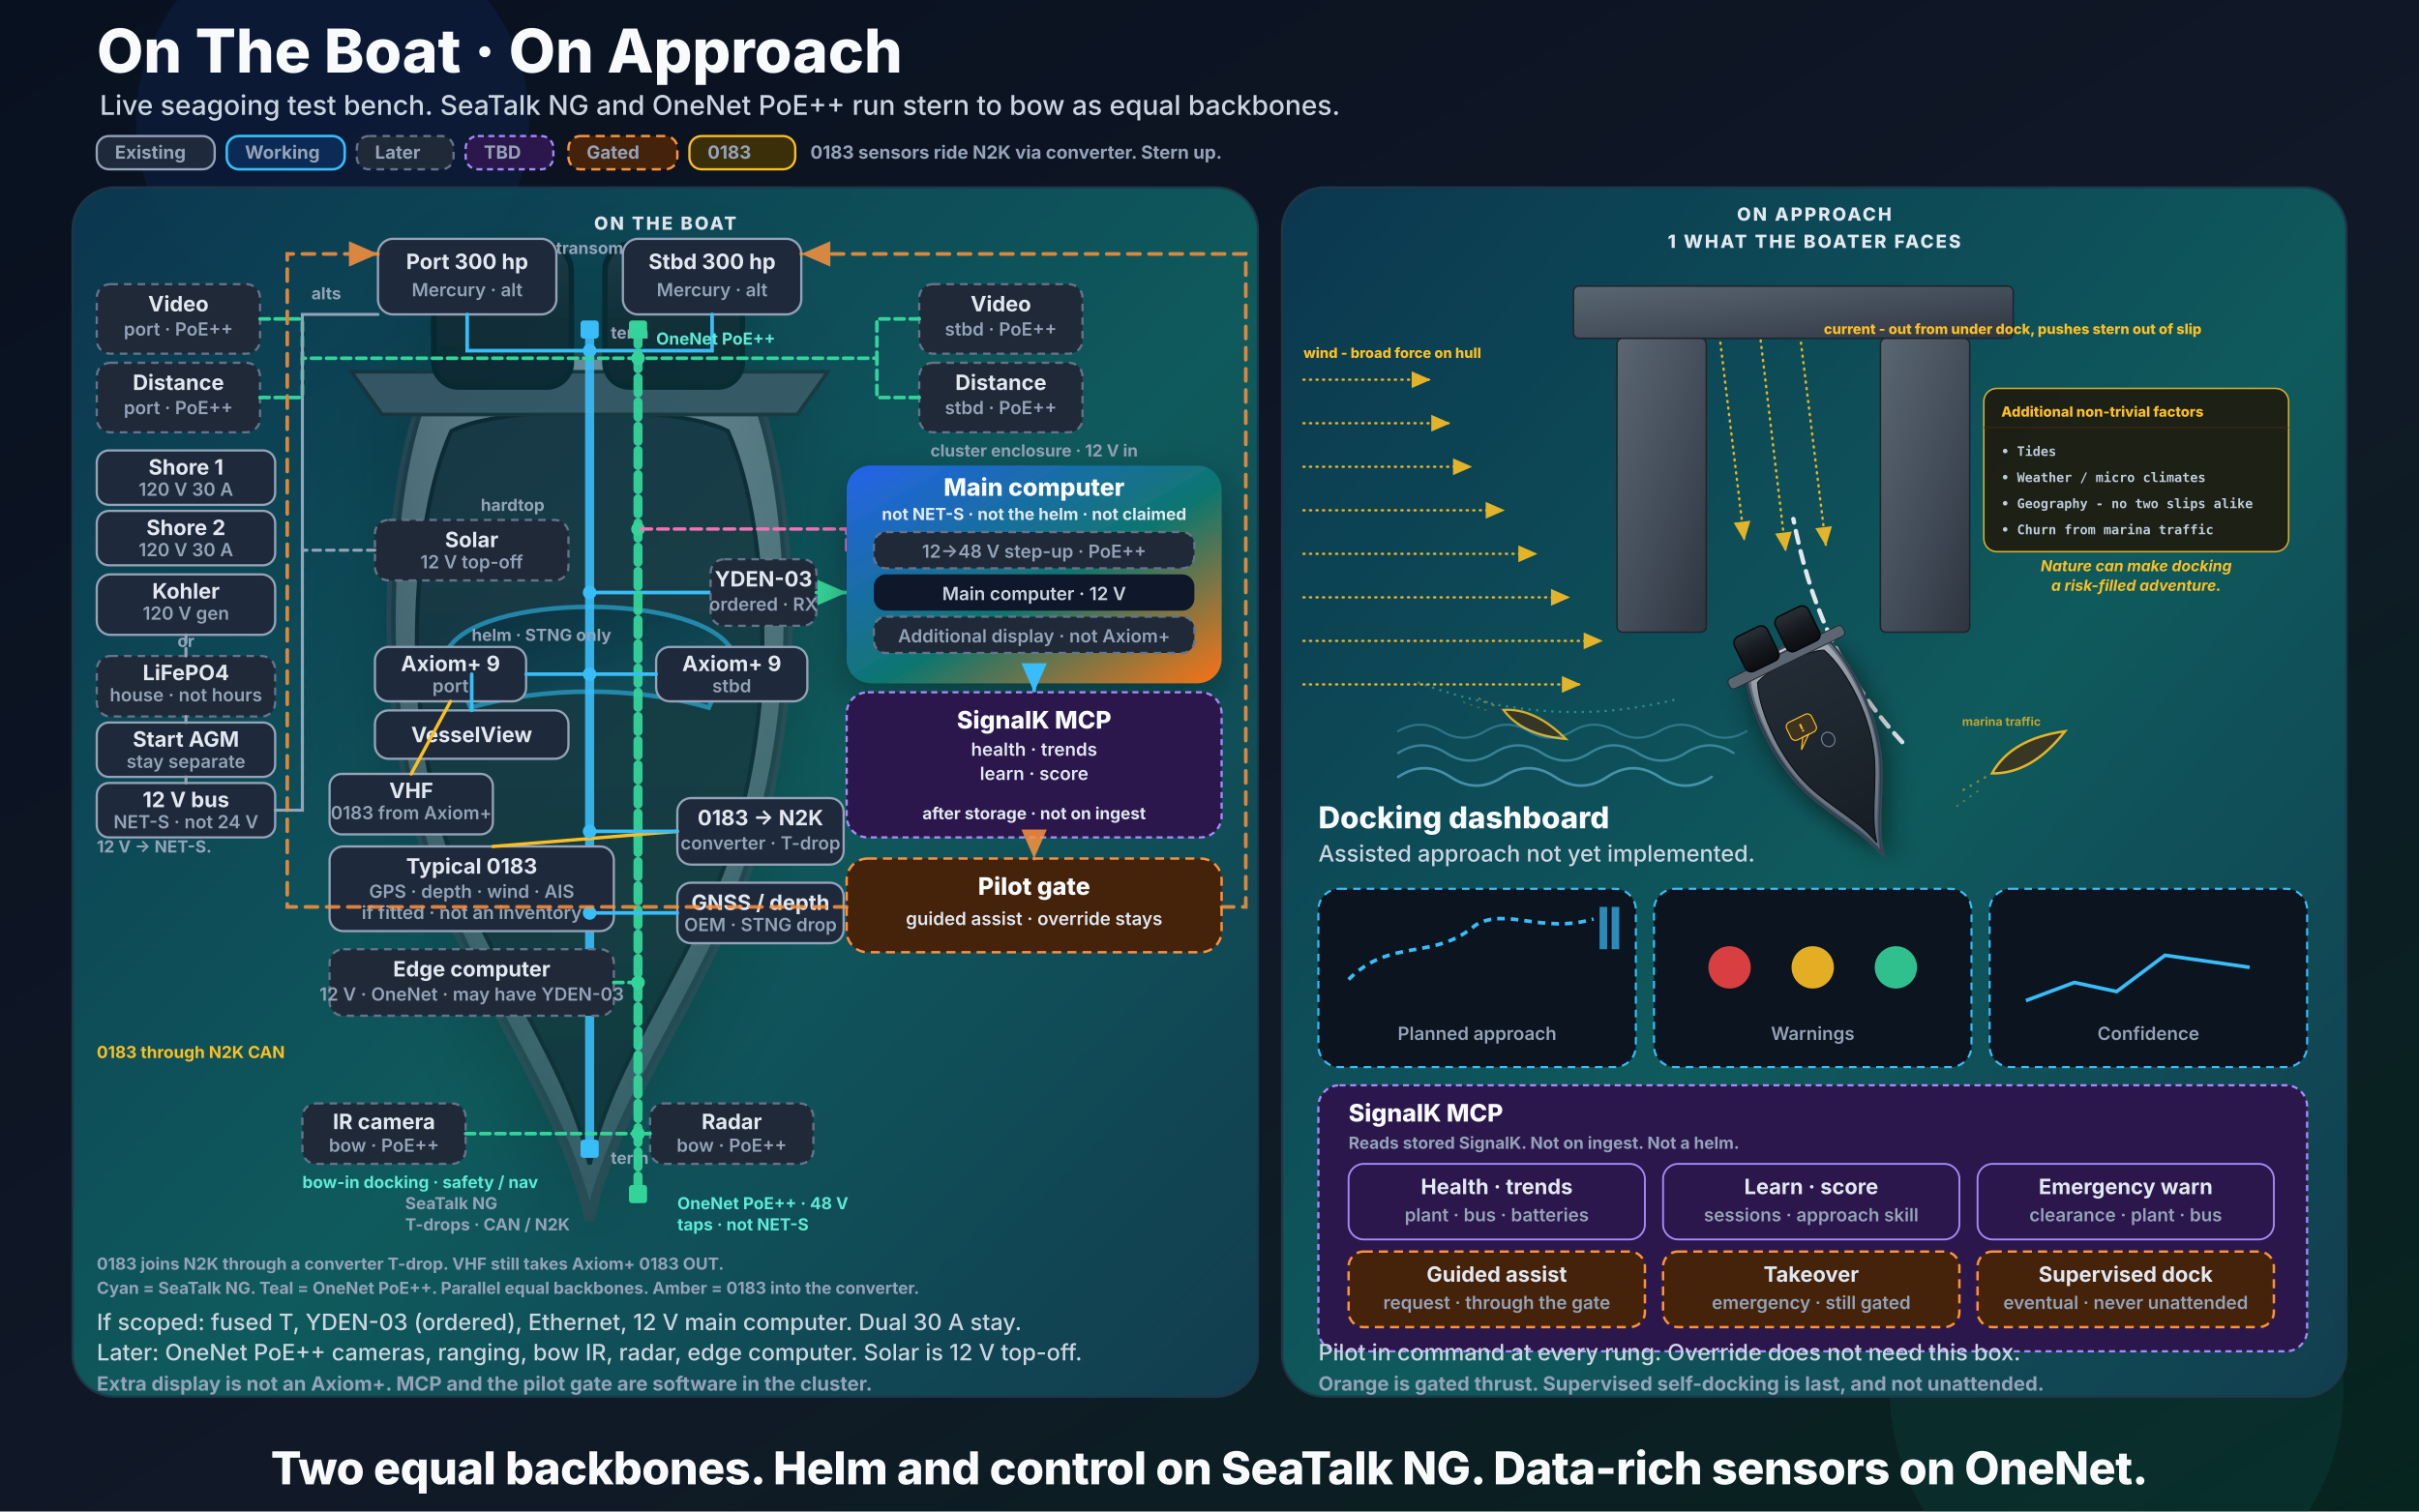
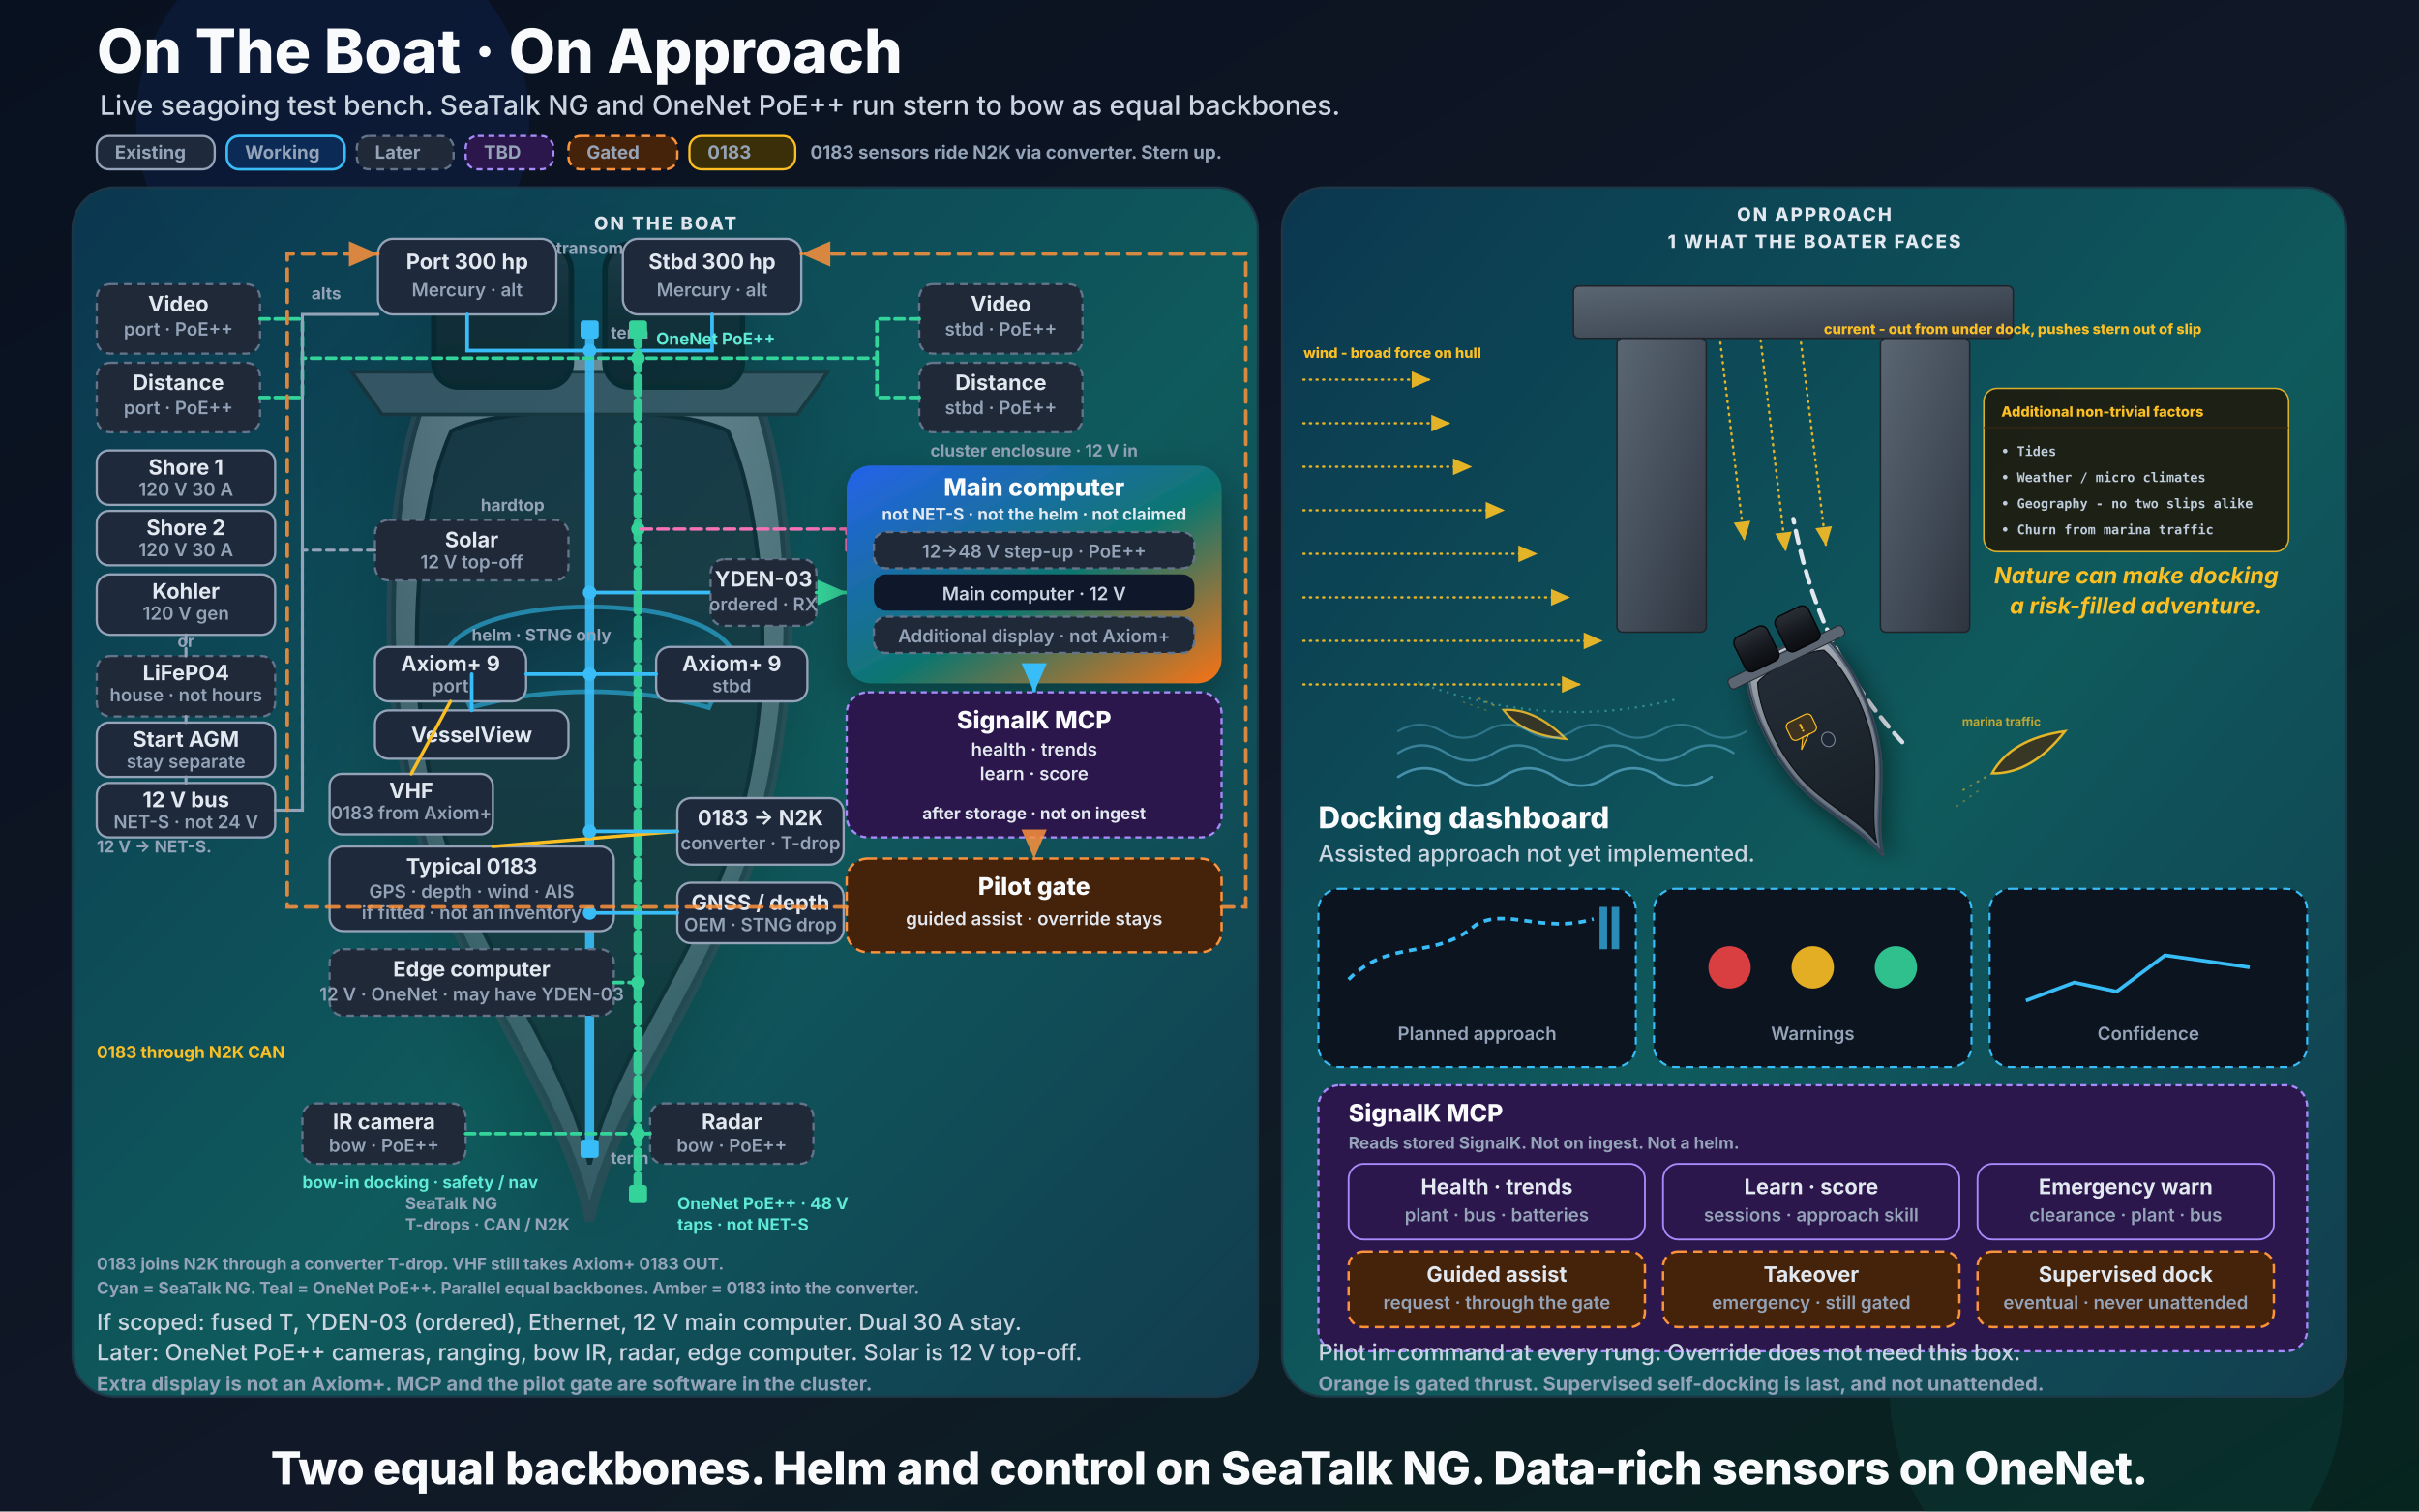
<svg xmlns="http://www.w3.org/2000/svg" width="1600" height="1000" viewBox="0 0 1600 1000" role="img" aria-labelledby="title desc">
  <defs>
    <linearGradient id="bg" x1="0" y1="0" x2="1" y2="1">
      <stop offset="0" stop-color="#08111f" />
      <stop offset="0.55" stop-color="#111827" />
      <stop offset="1" stop-color="#06251f" />
    </linearGradient>
    <linearGradient id="water" x1="0" y1="0" x2="1" y2="1">
      <stop offset="0" stop-color="#0b3a53" />
      <stop offset="0.55" stop-color="#0f5f61" />
      <stop offset="1" stop-color="#123f53" />
    </linearGradient>
    <linearGradient id="dock" x1="0" y1="0" x2="1" y2="1">
      <stop offset="0" stop-color="#5b6673" />
      <stop offset="0.5" stop-color="#454f5c" />
      <stop offset="1" stop-color="#2e353f" />
    </linearGradient>
    <linearGradient id="hull" x1="0" y1="1" x2="0" y2="0">
      <stop offset="0" stop-color="#54606d" />
      <stop offset="0.42" stop-color="#8b96a2" />
      <stop offset="0.78" stop-color="#b7c0cb" />
      <stop offset="1" stop-color="#c7cfd8" />
    </linearGradient>
    <linearGradient id="hullShade" x1="0" y1="0" x2="1" y2="0">
      <stop offset="0" stop-color="#000000" stop-opacity="0.28" />
      <stop offset="0.5" stop-color="#000000" stop-opacity="0" />
      <stop offset="1" stop-color="#000000" stop-opacity="0.22" />
    </linearGradient>
    <linearGradient id="deck" x1="0" y1="0" x2="0" y2="1">
      <stop offset="0" stop-color="#232c36" />
      <stop offset="1" stop-color="#161d24" />
    </linearGradient>
    <linearGradient id="darkGlass" x1="0" y1="0" x2="1" y2="1">
      <stop offset="0" stop-color="#0b1220" />
      <stop offset="1" stop-color="#164e63" />
    </linearGradient>
    <linearGradient id="cowl" x1="0" y1="0" x2="0" y2="1">
      <stop offset="0" stop-color="#2a2f37" />
      <stop offset="0.55" stop-color="#15181d" />
      <stop offset="1" stop-color="#0b0d10" />
    </linearGradient>
    <linearGradient id="cluster" x1="0" y1="0" x2="1" y2="1">
      <stop offset="0" stop-color="#2563eb" />
      <stop offset="0.55" stop-color="#0f766e" />
      <stop offset="1" stop-color="#f97316" />
    </linearGradient>
    <filter id="shadow" x="-20%" y="-20%" width="140%" height="140%">
      <feDropShadow dx="0" dy="10" stdDeviation="14" flood-color="#000" flood-opacity="0.32" />
    </filter>
    <filter id="hullshadow" x="-30%" y="-30%" width="160%" height="160%">
      <feDropShadow dx="0" dy="10" stdDeviation="14" flood-color="#000000" flood-opacity="0.5" />
    </filter>
    <marker id="arrowC" markerWidth="10" markerHeight="10" refX="8" refY="3.5" orient="auto">
      <path d="M0,0 L8,3.5 L0,7 z" fill="#38bdf8" />
    </marker>
    <marker id="arrowG" markerWidth="10" markerHeight="10" refX="8" refY="3.5" orient="auto">
      <path d="M0,0 L8,3.5 L0,7 z" fill="#34d399" />
    </marker>
    <marker id="arrowO" markerWidth="10" markerHeight="10" refX="8" refY="3.5" orient="auto">
      <path d="M0,0 L8,3.5 L0,7 z" fill="#fb923c" />
    </marker>
    <marker id="arrowH" markerWidth="10" markerHeight="10" refX="8" refY="3.5" orient="auto">
      <path d="M0,0 L8,3.5 L0,7 z" fill="#fbbf24" />
    </marker>
    <style>
      .title{font:800 40px -apple-system,BlinkMacSystemFont,"Segoe UI",sans-serif;fill:#f8fafc}
      .sub{font:500 18px -apple-system,BlinkMacSystemFont,"Segoe UI",sans-serif;fill:#cbd5e1}
      .h{font:800 20px -apple-system,BlinkMacSystemFont,"Segoe UI",sans-serif;fill:#f8fafc}
      .h2{font:800 16px -apple-system,BlinkMacSystemFont,"Segoe UI",sans-serif;fill:#f8fafc}
      .s{font:500 15px -apple-system,BlinkMacSystemFont,"Segoe UI",sans-serif;fill:#cbd5e1}
      .t{font:700 13px -apple-system,BlinkMacSystemFont,"Segoe UI",sans-serif;fill:#94a3b8}
      .key{font:700 12px -apple-system,BlinkMacSystemFont,"Segoe UI",sans-serif;fill:#94a3b8}
      .orient{font:800 12px -apple-system,BlinkMacSystemFont,"Segoe UI",sans-serif;fill:#e2e8f0;letter-spacing:1.3}
      .boxn{font:700 14px -apple-system,BlinkMacSystemFont,"Segoe UI",sans-serif;fill:#e2e8f0;text-anchor:middle}
      .boxs{font:600 12px -apple-system,BlinkMacSystemFont,"Segoe UI",sans-serif;fill:#94a3b8;text-anchor:middle}
      .tiny{font:700 11px -apple-system,BlinkMacSystemFont,"Segoe UI",sans-serif;fill:#94a3b8}
      .lede{font:800 13px -apple-system,BlinkMacSystemFont,"Segoe UI",sans-serif;letter-spacing:0}
      .mono{font:700 12px ui-monospace,SFMono-Regular,Menlo,Consolas,monospace;fill:#dbeafe;letter-spacing:0}
      .panel{fill:#111827;stroke:#263244;stroke-width:1.6;filter:url(#shadow)}
      .exist{fill:#1e293b;stroke:#94a3b8;stroke-width:1.5}
      .work{fill:#0b2a55;stroke:#38bdf8;stroke-width:1.7}
      .future{fill:#1f2937;stroke:#64748b;stroke-width:1.5;stroke-dasharray:5 4}
      .tbd{fill:#2b174c;stroke:#a78bfa;stroke-width:1.5;stroke-dasharray:4 3}
      .gate{fill:#45220a;stroke:#fb923c;stroke-width:1.6;stroke-dasharray:6 4}
      .laterView{fill:#0c141f;stroke:#38bdf8;stroke-width:1.4;stroke-dasharray:5 4}
      .n2k{stroke:#38bdf8;stroke-width:6;fill:none;stroke-linecap:round;opacity:0.9}
      .n2kdrop{stroke:#38bdf8;stroke-width:2.4;fill:none;stroke-linecap:round}
      .data{stroke:#38bdf8;stroke-width:2.4;fill:none;marker-end:url(#arrowC);stroke-linecap:round}
      .one{stroke:#34d399;stroke-width:6;fill:none;stroke-dasharray:10 6;stroke-linecap:round;opacity:0.95}
      .onedrop{stroke:#34d399;stroke-width:2.4;fill:none;stroke-dasharray:6 4;stroke-linecap:round}
      .oned{stroke:#34d399;stroke-width:2.4;fill:none;stroke-dasharray:7 5;marker-end:url(#arrowG);stroke-linecap:round}
      .eth{stroke:#34d399;stroke-width:2.4;fill:none;marker-end:url(#arrowG);stroke-linecap:round}
      .pwr{stroke:#94a3b8;stroke-width:2;fill:none;stroke-linecap:round}
      .pwrd{stroke:#94a3b8;stroke-width:2;fill:none;stroke-dasharray:5 4;stroke-linecap:round}
      .n0183{stroke:#fbbf24;stroke-width:2.2;fill:none;stroke-linecap:round}
      .act{stroke:#fb923c;stroke-width:2.4;fill:none;stroke-dasharray:8 6;marker-end:url(#arrowO);stroke-linecap:round;opacity:0.85}
      .plan{stroke:#e2e8f0;stroke-width:3.5;fill:none;stroke-dasharray:10 8;stroke-linecap:round;opacity:0.85}
      .reverse{stroke:#e2e8f0;stroke-width:4;fill:none;stroke-linecap:round;stroke-dasharray:11 8}
      .hazard{stroke:#fbbf24;stroke-width:2.2;fill:none;marker-end:url(#arrowH);stroke-dasharray:1 5;stroke-linecap:round;opacity:0.9}
      .v48{stroke:#f472b6;stroke-width:2.2;fill:none;stroke-dasharray:7 4;stroke-linecap:round;stroke-linejoin:round}
      .take{font:800 30px -apple-system,BlinkMacSystemFont,"Segoe UI",sans-serif;fill:#f8fafc;letter-spacing:-0.3px}
    </style>
  </defs>
  <rect width="1600" height="1000" fill="url(#bg)" />
  <circle cx="220" cy="80" r="130" fill="#1d4ed8" opacity="0.12" />
  <circle cx="1400" cy="920" r="150" fill="#0f766e" opacity="0.14" />
  <text x="64" y="48" class="title">On The Boat · On Approach</text>
  <text x="66" y="76" class="sub">Live seagoing test bench. SeaTalk NG and OneNet PoE++ run stern to bow as equal backbones.</text>
  <rect x="64" y="90" width="78" height="22" rx="8" class="exist" />
  <text x="76" y="105" class="key">Existing</text>
  <rect x="150" y="90" width="78" height="22" rx="8" class="work" />
  <text x="162" y="105" class="key">Working</text>
  <rect x="236" y="90" width="64" height="22" rx="8" class="future" />
  <text x="248" y="105" class="key">Later</text>
  <rect x="308" y="90" width="58" height="22" rx="8" class="tbd" />
  <text x="320" y="105" class="key">TBD</text>
  <rect x="376" y="90" width="72" height="22" rx="8" class="gate" />
  <text x="388" y="105" class="key">Gated</text>
  <rect x="456" y="90" width="70" height="22" rx="8" fill="#3b2f0a" stroke="#fbbf24" stroke-width="1.5" />
  <text x="468" y="105" class="key">0183</text>
  <text x="536" y="105" class="key">0183 sensors ride N2K via converter. Stern up.</text>
  <rect x="48" y="124" width="784" height="800" rx="28" fill="url(#water)" opacity="0.92" stroke="#1e3a4a" stroke-width="1.5" />
  <text x="440" y="152" text-anchor="middle" class="orient">ON THE BOAT</text>
  <g id="hull" opacity="0.5" transform="translate(390 250) scale(2.02) translate(-533 -332)" filter="url(#shadow)">
    <path d="M481 332 C472 352 468 382 468 412 C468 442 474 478 486 505 C496 528 508 548 518 568 C524 580 528 590 531 600 L533 608 L535 600 C538 590 542 580 548 568 C558 548 570 528 580 505 C592 478 598 442 598 412 C598 382 594 352 585 332 C566 322 500 322 481 332 Z" fill="url(#hull)" stroke="#3d4551" stroke-width="3" />
    <path d="M481 332 C472 352 468 382 468 412 C468 442 474 478 486 505 C496 528 508 548 518 568 C524 580 528 590 531 600 L533 608 L535 600 C538 590 542 580 548 568 C558 548 570 528 580 505 C592 478 598 442 598 412 C598 382 594 352 585 332 C566 322 500 322 481 332 Z" fill="url(#hullShade)" />
    <path d="M481 332 C472 352 468 382 468 412 C468 442 474 478 486 505 C496 528 508 548 518 568 C524 580 528 590 531 600 L533 608 L535 600 C538 590 542 580 548 568 C558 548 570 528 580 505 C592 478 598 442 598 412 C598 382 594 352 585 332 C566 322 500 322 481 332 Z" fill="url(#deck)" stroke="#0d1116" stroke-width="1.6" transform="translate(533 466) scale(0.87) translate(-533 -466)" />
    <path d="M455 330 L611 330 L601 344 L465 344 Z" fill="#5c6673" stroke="#22262c" stroke-width="1.2" />
    <path d="M491 288 h27 a9 9 0 0 1 9 9 v30 a8 8 0 0 1 -8 8 h-29 a8 8 0 0 1 -8 -8 v-30 a9 9 0 0 1 9 -9 Z" fill="url(#cowl)" stroke="#05070a" stroke-width="1.8" />
    <path d="M547 288 h27 a9 9 0 0 1 9 9 v30 a8 8 0 0 1 -8 8 h-29 a8 8 0 0 1 -8 -8 v-30 a9 9 0 0 1 9 -9 Z" fill="url(#cowl)" stroke="#05070a" stroke-width="1.8" />
    <path d="M486 422 C495 402 571 402 580 422 L572 440 C548 433 518 433 494 440 Z" fill="url(#darkGlass)" stroke="#38bdf8" stroke-width="1.5" />
  </g>
  <text x="390" y="168" text-anchor="middle" class="tiny">transom</text>
  <rect x="250" y="158" width="118" height="50" rx="10" class="exist" />
  <text x="309" y="178" class="boxn">Port 300 hp</text>
  <text x="309" y="196" class="boxs">Mercury · alt</text>
  <rect x="412" y="158" width="118" height="50" rx="10" class="exist" />
  <text x="471" y="178" class="boxn">Stbd 300 hp</text>
  <text x="471" y="196" class="boxs">Mercury · alt</text>
  <rect x="64" y="188" width="108" height="46" rx="9" class="future" />
  <text x="118" y="206" class="boxn">Video</text>
  <text x="118" y="222" class="boxs">port · PoE++</text>
  <rect x="64" y="240" width="108" height="46" rx="9" class="future" />
  <text x="118" y="258" class="boxn">Distance</text>
  <text x="118" y="274" class="boxs">port · PoE++</text>
  <rect x="608" y="188" width="108" height="46" rx="9" class="future" />
  <text x="662" y="206" class="boxn">Video</text>
  <text x="662" y="222" class="boxs">stbd · PoE++</text>
  <rect x="608" y="240" width="108" height="46" rx="9" class="future" />
  <text x="662" y="258" class="boxn">Distance</text>
  <text x="662" y="274" class="boxs">stbd · PoE++</text>
  <path d="M390 218 L390 760" class="n2k" />
  <rect x="384" y="212" width="12" height="12" rx="2" fill="#38bdf8" />
  <rect x="384" y="754" width="12" height="12" rx="2" fill="#38bdf8" />
  <text x="404" y="224" class="tiny">term</text>
  <text x="404" y="770" class="tiny">term</text>
  <path d="M309 208 L309 232 L390 232" class="n2kdrop" />
  <path d="M471 208 L471 232 L390 232" class="n2kdrop" />
  <circle cx="390" cy="232" r="4.5" fill="#38bdf8" />
  <path d="M390 392 L470 392" class="n2kdrop" />
  <circle cx="390" cy="392" r="4.5" fill="#38bdf8" />
  <text x="268" y="800" class="tiny">SeaTalk NG</text>
  <text x="268" y="814" class="tiny">T-drops · CAN / N2K</text>
  <rect x="470" y="370" width="70" height="44" rx="9" class="future" />
  <text x="505" y="388" class="boxn">YDEN-03</text>
  <text x="505" y="404" class="boxs">ordered · RX</text>
  <path d="M540 392 L560 392" class="eth" />
  <path d="M422 218 L422 790" class="one" />
  <rect x="416" y="212" width="12" height="12" rx="2" fill="#34d399" />
  <rect x="416" y="784" width="12" height="12" rx="2" fill="#34d399" />
  <path d="M172 211 H200 V237 H422" class="onedrop" />
  <path d="M172 263 H200 V237" class="onedrop" />
  <path d="M608 211 H580 V237 H422" class="onedrop" />
  <path d="M608 263 H580 V237" class="onedrop" />
  <circle cx="422" cy="237" r="4.5" fill="#34d399" />
  <circle cx="422" cy="350" r="4.5" fill="#34d399" />
  <circle cx="422" cy="650" r="4.5" fill="#34d399" />
  <circle cx="422" cy="750" r="4.5" fill="#34d399" />
  <path d="M560 364 V350 H422" class="v48" />
  <text x="434" y="228" class="tiny" style="fill:#5eead4">OneNet PoE++</text>
  <text x="448" y="800" class="tiny" style="fill:#5eead4">OneNet PoE++ · 48 V</text>
  <text x="448" y="814" class="tiny" style="fill:#5eead4">taps · not NET-S</text>
  <text x="318" y="338" class="tiny">hardtop</text>
  <rect x="248" y="344" width="128" height="40" rx="9" class="future" />
  <text x="312" y="362" class="boxn">Solar</text>
  <text x="312" y="376" class="boxs">12 V top-off</text>
  <path d="M248 364 H200 V536" class="pwrd" />
  <text x="312" y="424" class="tiny">helm · STNG only</text>
  <rect x="248" y="428" width="100" height="36" rx="9" class="exist" />
  <text x="298" y="444" class="boxn">Axiom+ 9</text>
  <text x="298" y="458" class="boxs">port</text>
  <path d="M348 446 H390" class="n2kdrop" />
  <rect x="434" y="428" width="100" height="36" rx="9" class="exist" />
  <text x="484" y="444" class="boxn">Axiom+ 9</text>
  <text x="484" y="458" class="boxs">stbd</text>
  <path d="M434 446 L390 446" class="n2kdrop" />
  <circle cx="390" cy="446" r="4.5" fill="#38bdf8" />
  <rect x="248" y="470" width="128" height="32" rx="9" class="exist" />
  <text x="312" y="491" class="boxn">VesselView</text>
  <path d="M312 470 V446" class="n2kdrop" />
  <rect x="218" y="512" width="108" height="40" rx="8" class="exist" />
  <text x="272" y="528" class="boxn">VHF</text>
  <text x="272" y="542" class="boxs">0183 from Axiom+</text>
  <rect x="218" y="560" width="188" height="56" rx="9" class="exist" />
  <text x="312" y="578" class="boxn">Typical 0183</text>
  <text x="312" y="594" class="boxs">GPS · depth · wind · AIS</text>
  <text x="312" y="608" class="boxs">if fitted · not an inventory</text>
  <rect x="448" y="528" width="110" height="44" rx="9" class="exist" />
  <text x="503" y="546" class="boxn">0183 → N2K</text>
  <text x="503" y="562" class="boxs">converter · T-drop</text>
  <path d="M326 560 L448 550" class="n0183" />
  <path d="M448 550 L390 550" class="n2kdrop" />
  <circle cx="390" cy="550" r="4.5" fill="#38bdf8" />
  <path d="M298 464 L272 512" class="n0183" />
  <rect x="448" y="584" width="110" height="40" rx="9" class="exist" />
  <text x="503" y="602" class="boxn">GNSS / depth</text>
  <text x="503" y="616" class="boxs">OEM · STNG drop</text>
  <path d="M448 604 L390 604" class="n2kdrop" />
  <circle cx="390" cy="604" r="4.5" fill="#38bdf8" />
  <text x="64" y="700" class="tiny" style="fill:#fbbf24">0183 through N2K CAN</text>
  <rect x="64" y="298" width="118" height="36" rx="8" class="exist" />
  <text x="123" y="314" class="boxn">Shore 1</text>
  <text x="123" y="328" class="boxs">120 V 30 A</text>
  <rect x="64" y="338" width="118" height="36" rx="8" class="exist" />
  <text x="123" y="354" class="boxn">Shore 2</text>
  <text x="123" y="368" class="boxs">120 V 30 A</text>
  <rect x="64" y="380" width="118" height="40" rx="9" class="exist" />
  <text x="123" y="396" class="boxn">Kohler</text>
  <text x="123" y="410" class="boxs">120 V gen</text>
  <text x="123" y="428" text-anchor="middle" class="tiny">or</text>
  <rect x="64" y="434" width="118" height="40" rx="9" class="future" />
  <text x="123" y="450" class="boxn">LiFePO4</text>
  <text x="123" y="464" class="boxs">house · not hours</text>
  <rect x="64" y="478" width="118" height="36" rx="8" class="exist" />
  <text x="123" y="494" class="boxn">Start AGM</text>
  <text x="123" y="508" class="boxs">stay separate</text>
  <rect x="64" y="518" width="118" height="36" rx="8" class="exist" />
  <text x="123" y="534" class="boxn">12 V bus</text>
  <text x="123" y="548" class="boxs">NET-S · not 24 V</text>
  <path d="M123 420 V434" class="pwrd" />
  <path d="M123 474 V478" class="pwr" />
  <path d="M123 514 V518" class="pwr" />
  <path d="M250 208 H200 V536 H182" class="pwr" />
  <text x="206" y="198" class="tiny">alts</text>
  <text x="64" y="564" class="tiny">12 V → NET-S.</text>
  <text x="684" y="302" text-anchor="middle" class="tiny">cluster enclosure · 12 V in</text>
  <rect x="560" y="308" width="248" height="144" rx="16" fill="url(#cluster)" filter="url(#shadow)" />
  <text x="684" y="328" text-anchor="middle" class="h2">Main computer</text>
  <text x="684" y="344" text-anchor="middle" class="tiny" style="fill:#e2e8f0">not NET-S · not the helm · not claimed</text>
  <rect x="578" y="352" width="212" height="24" rx="8" class="future" />
  <text x="684" y="369" text-anchor="middle" class="boxs">12→48 V step-up · PoE++</text>
  <rect x="578" y="380" width="212" height="24" rx="8" fill="#0f172a" />
  <text x="684" y="397" text-anchor="middle" class="boxs" style="fill:#cbd5e1">Main computer · 12 V</text>
  <rect x="578" y="408" width="212" height="24" rx="8" class="future" />
  <text x="684" y="425" text-anchor="middle" class="boxs">Additional display · not Axiom+</text>
  <rect x="218" y="628" width="188" height="44" rx="9" class="future" />
  <text x="312" y="646" class="boxn">Edge computer</text>
  <text x="312" y="662" class="boxs">12 V · OneNet · may have YDEN-03</text>
  <path d="M406 650 H422" class="onedrop" />
  <path d="M684 452 L684 458" class="data" />
  <rect x="560" y="458" width="248" height="96" rx="14" class="tbd" />
  <text x="684" y="482" text-anchor="middle" class="h2">SignalK MCP</text>
  <text x="684" y="500" text-anchor="middle" class="boxs" style="fill:#e2e8f0">health · trends</text>
  <text x="684" y="516" text-anchor="middle" class="boxs" style="fill:#e2e8f0">learn · score</text>
  <text x="684" y="542" text-anchor="middle" class="tiny" style="fill:#e2e8f0">after storage · not on ingest</text>
  <rect x="560" y="568" width="248" height="62" rx="14" class="gate" />
  <text x="684" y="592" text-anchor="middle" class="h2">Pilot gate</text>
  <text x="684" y="612" text-anchor="middle" class="boxs" style="fill:#e2e8f0">guided assist · override stays</text>
  <path d="M684 554 L684 568" class="act" />
  <path d="M560 600 H190 V168 H250" class="act" />
  <path d="M808 600 H824 V168 H530" class="act" />
  <rect x="200" y="730" width="108" height="40" rx="9" class="future" />
  <text x="254" y="747" class="boxn">IR camera</text>
  <text x="254" y="762" class="boxs">bow · PoE++</text>
  <path d="M308 750 H422" class="onedrop" />
  <rect x="430" y="730" width="108" height="40" rx="9" class="future" />
  <text x="484" y="747" class="boxn">Radar</text>
  <text x="484" y="762" class="boxs">bow · PoE++</text>
  <path d="M430 750 H422" class="onedrop" />
  <text x="200" y="786" class="tiny" style="fill:#5eead4">bow-in docking · safety / nav</text>
  <text x="64" y="840" class="tiny">0183 joins N2K through a converter T-drop. VHF still takes Axiom+ 0183 OUT.</text>
  <text x="64" y="856" class="tiny">Cyan = SeaTalk NG. Teal = OneNet PoE++. Parallel equal backbones. Amber = 0183 into the converter.</text>
  <text x="64" y="880" class="s">If scoped: fused T, YDEN-03 (ordered), Ethernet, 12 V main computer. Dual 30 A stay.</text>
  <text x="64" y="900" class="s">Later: OneNet PoE++ cameras, ranging, bow IR, radar, edge computer. Solar is 12 V top-off.</text>
  <text x="64" y="920" class="t">Extra display is not an Axiom+. MCP and the pilot gate are software in the cluster.</text>
  <rect x="848" y="124" width="704" height="800" rx="28" fill="url(#water)" opacity="0.92" stroke="#1e3a4a" stroke-width="1.5" />
  <text x="1200" y="146" text-anchor="middle" class="orient">ON APPROACH</text>
  <text x="1200" y="164" text-anchor="middle" class="orient">1  WHAT THE BOATER FACES</text>
  <g id="scene-approach" transform="translate(860 172) scale(0.72) translate(-92 -262)">
    <g id="slip-dock-approach">
      <rect x="343" y="286" width="404" height="48" rx="5" fill="url(#dock)" stroke="#1f242b" stroke-width="1.4" />
      <rect x="383" y="334" width="82" height="270" rx="5" fill="url(#dock)" stroke="#1f242b" stroke-width="1.4" />
      <rect x="625" y="334" width="82" height="270" rx="5" fill="url(#dock)" stroke="#1f242b" stroke-width="1.4" />
    </g>
    <path d="M645 705 C585 640 560 575 545 500" class="reverse" />
    <g id="wind-force">
      <path d="M95 372 L212 372" class="hazard" />
      <path d="M95 412 L230 412" class="hazard" />
      <path d="M95 452 L250 452" class="hazard" />
      <path d="M95 492 L280 492" class="hazard" />
      <path d="M95 532 L310 532" class="hazard" />
      <path d="M95 572 L340 572" class="hazard" />
      <path d="M95 612 L370 612" class="hazard" />
      <path d="M95 652 L350 652" class="hazard" />
      <text x="95" y="352" class="lede" fill="#fbbf24">wind - broad force on hull</text>
    </g>
    <g id="current-force">
      <path d="M478 338 L500 520" class="hazard" />
      <path d="M515 336 L538 530" class="hazard" />
      <path d="M552 338 L575 525" class="hazard" />
      <text x="573" y="330" class="lede" fill="#fbbf24">current - out from under dock, pushes stern out of slip</text>
    </g>
    <path d="M200 650 C280 680 360 686 440 665" stroke="#5eead4" stroke-width="2" opacity="0.4" fill="none" stroke-dasharray="2 5" />
    <g id="traffic-boat-2">
      <g transform="translate(310 690) rotate(25) scale(1.15) translate(-230 -572)">
        <path d="M200 572 Q222 560 255 572 Q222 584 200 572 Z" fill="#3d3320" stroke="#fbbf24" stroke-width="1.8" opacity="0.85" />
        <path d="M178 572 L196 572" stroke="#fbbf24" stroke-width="1.5" opacity="0.45" stroke-dasharray="2 4" />
        <path d="M168 580 L188 578" stroke="#fbbf24" stroke-width="1.1" opacity="0.3" stroke-dasharray="2 4" />
      </g>
    </g>
    <g id="waves-graphic" stroke="#7dd3fc" fill="none" stroke-linecap="round" transform="translate(90 95)">
      <path d="M92 600 Q112 588 132 600 Q152 612 172 600 Q192 588 212 600 Q232 612 252 600 Q272 588 292 600 Q312 612 332 600 Q352 588 372 600 Q392 612 412 600" stroke-width="2" opacity="0.3" />
      <path d="M92 620 Q114 606 136 620 Q158 634 180 620 Q202 606 224 620 Q246 634 268 620 Q290 606 312 620 Q334 634 356 620 Q378 606 400 620" stroke-width="2.2" opacity="0.4" />
      <path d="M92 642 Q116 626 140 642 Q164 658 188 642 Q212 626 236 642 Q260 658 284 642 Q308 626 332 642 Q356 658 380 642" stroke-width="2.4" opacity="0.5" />
    </g>
    <g id="variability-list">
      <rect x="720" y="380" width="280" height="150" rx="12" fill="#1f1608" opacity="0.85" stroke="#fbbf24" stroke-width="1.4" />
      <text x="736" y="406" class="lede" fill="#fbbf24" style="font-size:13px">Additional non-trivial factors</text>
      <line x1="720" y1="416" x2="1000" y2="416" stroke="#3a2a12" stroke-width="1" />
      <text x="736" y="442" class="mono" opacity="0.85">• Tides</text>
      <text x="736" y="466" class="mono" opacity="0.85">• Weather / micro climates</text>
      <text x="736" y="490" class="mono" opacity="0.85">• Geography - no two slips alike</text>
      <text x="736" y="514" class="mono" opacity="0.85">• Churn from marina traffic</text>
-       <text x="860" y="548" text-anchor="middle" style="font:italic 700 14px -apple-system,BlinkMacSystemFont,'Segoe UI',sans-serif;fill:#fbbf24">Nature can make docking</text>
-       <text x="860" y="566" text-anchor="middle" style="font:italic 700 14px -apple-system,BlinkMacSystemFont,'Segoe UI',sans-serif;fill:#fbbf24">a risk-filled adventure.</text>
    </g>
    <g id="traffic-boat">
      <g transform="translate(-40 125) rotate(-30 800 590) translate(800 590) scale(1.25) translate(-800 -590)">
        <path d="M770 590 Q795 575 832 590 Q795 605 770 590 Z" fill="#3d3320" stroke="#fbbf24" stroke-width="1.8" opacity="0.9" />
        <path d="M745 590 L765 590" stroke="#fbbf24" stroke-width="1.5" opacity="0.5" stroke-dasharray="2 4" />
        <path d="M735 598 L755 596" stroke="#fbbf24" stroke-width="1.2" opacity="0.35" stroke-dasharray="2 4" />
      </g>
      <text x="700" y="690" class="tiny" style="fill:#fbbf24" opacity="0.75">marina traffic</text>
    </g>
    <g id="boat-approach" transform="translate(48 248) rotate(-26 533 466) translate(533 466) scale(0.75) translate(-533 -466)">
      <path d="M481 332 C472 352 468 382 468 412 C468 442 474 478 486 505 C496 528 508 548 518 568 C524 580 528 590 531 600 L533 608 L535 600 C538 590 542 580 548 568 C558 548 570 528 580 505 C592 478 598 442 598 412 C598 382 594 352 585 332 C566 322 500 322 481 332 Z" fill="url(#hull)" stroke="#3d4551" stroke-width="3" filter="url(#hullshadow)" />
      <path d="M481 332 C472 352 468 382 468 412 C468 442 474 478 486 505 C496 528 508 548 518 568 C524 580 528 590 531 600 L533 608 L535 600 C538 590 542 580 548 568 C558 548 570 528 580 505 C592 478 598 442 598 412 C598 382 594 352 585 332 C566 322 500 322 481 332 Z" fill="url(#hullShade)" />
      <path d="M481 332 C472 352 468 382 468 412 C468 442 474 478 486 505 C496 528 508 548 518 568 C524 580 528 590 531 600 L533 608 L535 600 C538 590 542 580 548 568 C558 548 570 528 580 505 C592 478 598 442 598 412 C598 382 594 352 585 332 C566 322 500 322 481 332 Z" fill="none" stroke="#1e3a5f" stroke-width="2.2" opacity="0.55" transform="translate(533 466) scale(0.965) translate(-533 -466)" />
      <path d="M481 332 C472 352 468 382 468 412 C468 442 474 478 486 505 C496 528 508 548 518 568 C524 580 528 590 531 600 L533 608 L535 600 C538 590 542 580 548 568 C558 548 570 528 580 505 C592 478 598 442 598 412 C598 382 594 352 585 332 C566 322 500 322 481 332 Z" fill="url(#deck)" stroke="#0d1116" stroke-width="1.6" transform="translate(533 466) scale(0.87) translate(-533 -466)" />
      <rect x="455" y="330" width="156" height="14" rx="5" fill="#5c6673" stroke="#22262c" stroke-width="1.2" />
      <path d="M491 288 h27 a9 9 0 0 1 9 9 v30 a8 8 0 0 1 -8 8 h-29 a8 8 0 0 1 -8 -8 v-30 a9 9 0 0 1 9 -9 Z" fill="url(#cowl)" stroke="#05070a" stroke-width="1.8" />
      <path d="M547 288 h27 a9 9 0 0 1 9 9 v30 a8 8 0 0 1 -8 8 h-29 a8 8 0 0 1 -8 -8 v-30 a9 9 0 0 1 9 -9 Z" fill="url(#cowl)" stroke="#05070a" stroke-width="1.8" />
      <ellipse cx="535" cy="450" rx="8" ry="9" fill="#1c2733" stroke="#7c8794" stroke-width="1.3" />
      <g id="passenger-pressure">
        <rect x="495" y="410" width="34" height="24" rx="6" fill="#3d3320" stroke="#fbbf24" stroke-width="1.4" />
        <path d="M508 434 L500 447 L516 434 Z" fill="#3d3320" stroke="#fbbf24" stroke-width="1.4" />
        <text x="512" y="428" text-anchor="middle" style="font:800 14px -apple-system,BlinkMacSystemFont,'Segoe UI',sans-serif;fill:#fbbf24">!</text>
      </g>
    </g>
  </g>
+   <text x="1413" y="386" text-anchor="middle" textLength="196" lengthAdjust="spacingAndGlyphs" style="font:italic 700 15px -apple-system,BlinkMacSystemFont,'Segoe UI',sans-serif;fill:#fbbf24">Nature can make docking</text>
+   <text x="1413" y="406" text-anchor="middle" textLength="196" lengthAdjust="spacingAndGlyphs" style="font:italic 700 15px -apple-system,BlinkMacSystemFont,'Segoe UI',sans-serif;fill:#fbbf24">a risk-filled adventure.</text>
  <text x="872" y="548" class="h">Docking dashboard</text>
  <text x="872" y="570" class="s">Assisted approach not yet implemented.</text>
  <rect x="872" y="588" width="210" height="118" rx="14" class="laterView" />
  <path d="M892 648 C920 620 948 636 976 612 C996 600 1020 618 1054 608" stroke="#38bdf8" stroke-width="2.4" fill="none" stroke-dasharray="5 4" />
  <rect x="1058" y="600" width="5" height="28" fill="#38bdf8" opacity="0.7" />
  <rect x="1066" y="600" width="5" height="28" fill="#38bdf8" opacity="0.7" />
  <text x="977" y="688" text-anchor="middle" class="boxs">Planned approach</text>
  <rect x="1094" y="588" width="210" height="118" rx="14" class="laterView" />
  <circle cx="1144" cy="640" r="14" fill="#ef4444" opacity="0.9" />
  <circle cx="1199" cy="640" r="14" fill="#fbbf24" opacity="0.9" />
  <circle cx="1254" cy="640" r="14" fill="#34d399" opacity="0.9" />
  <text x="1199" y="688" text-anchor="middle" class="boxs">Warnings</text>
  <rect x="1316" y="588" width="210" height="118" rx="14" class="laterView" />
  <path d="M1340 662 L1372 650 L1400 656 L1432 632 L1488 640" stroke="#38bdf8" stroke-width="2.4" fill="none" />
  <text x="1421" y="688" text-anchor="middle" class="boxs">Confidence</text>
  <rect x="872" y="718" width="654" height="176" rx="14" class="tbd" />
  <text x="892" y="742" class="h2">SignalK MCP</text>
  <text x="892" y="760" class="tiny">Reads stored SignalK. Not on ingest. Not a helm.</text>
  <rect x="892" y="770" width="196" height="50" rx="10" fill="#2b174c" stroke="#a78bfa" stroke-width="1.2" />
  <text x="990" y="790" text-anchor="middle" class="boxn">Health · trends</text>
  <text x="990" y="808" text-anchor="middle" class="boxs">plant · bus · batteries</text>
  <rect x="1100" y="770" width="196" height="50" rx="10" fill="#2b174c" stroke="#a78bfa" stroke-width="1.2" />
  <text x="1198" y="790" text-anchor="middle" class="boxn">Learn · score</text>
  <text x="1198" y="808" text-anchor="middle" class="boxs">sessions · approach skill</text>
  <rect x="1308" y="770" width="196" height="50" rx="10" fill="#2b174c" stroke="#a78bfa" stroke-width="1.2" />
  <text x="1406" y="790" text-anchor="middle" class="boxn">Emergency warn</text>
  <text x="1406" y="808" text-anchor="middle" class="boxs">clearance · plant · bus</text>
  <rect x="892" y="828" width="196" height="50" rx="10" class="gate" />
  <text x="990" y="848" text-anchor="middle" class="boxn">Guided assist</text>
  <text x="990" y="866" text-anchor="middle" class="boxs">request · through the gate</text>
  <rect x="1100" y="828" width="196" height="50" rx="10" class="gate" />
  <text x="1198" y="848" text-anchor="middle" class="boxn">Takeover</text>
  <text x="1198" y="866" text-anchor="middle" class="boxs">emergency · still gated</text>
  <rect x="1308" y="828" width="196" height="50" rx="10" class="gate" />
  <text x="1406" y="848" text-anchor="middle" class="boxn">Supervised dock</text>
  <text x="1406" y="866" text-anchor="middle" class="boxs">eventual · never unattended</text>
  <text x="872" y="900" class="s">Pilot in command at every rung. Override does not need this box.</text>
  <text x="872" y="920" class="t">Orange is gated thrust. Supervised self-docking is last, and not unattended.</text>
  <text x="800" y="982" text-anchor="middle" class="take">Two equal backbones. Helm and control on SeaTalk NG. Data-rich sensors on OneNet.</text>
</svg>
